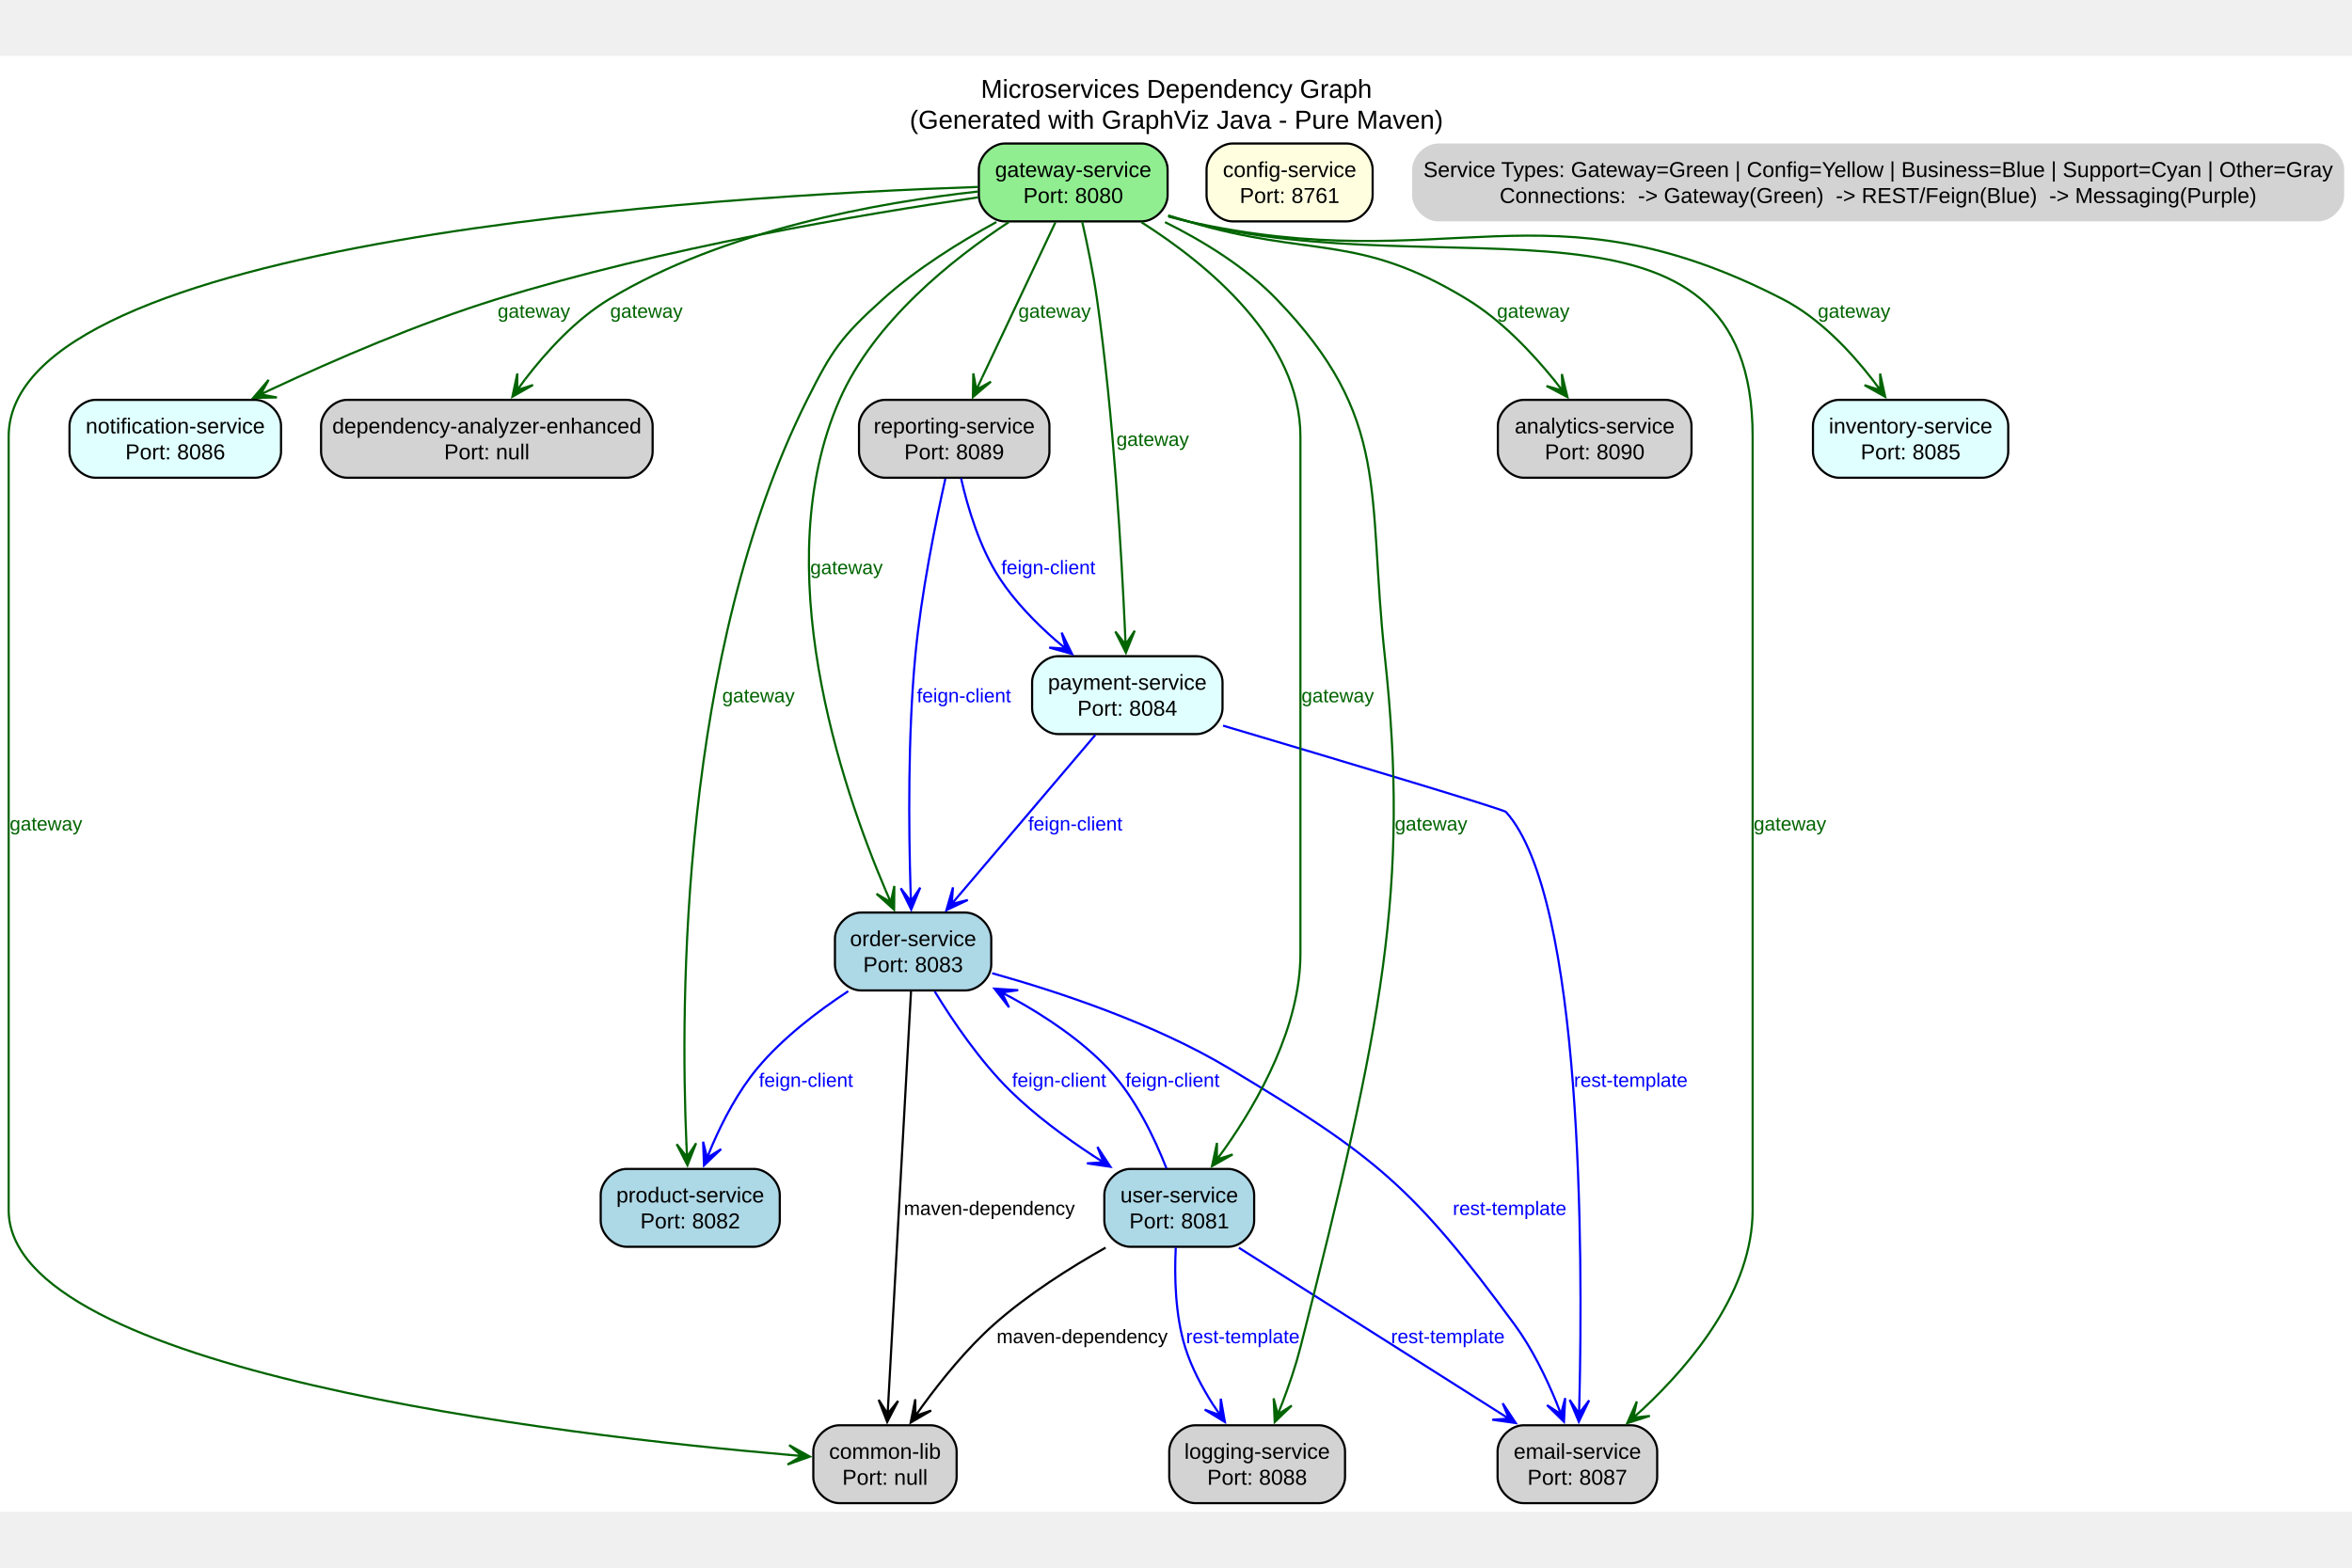
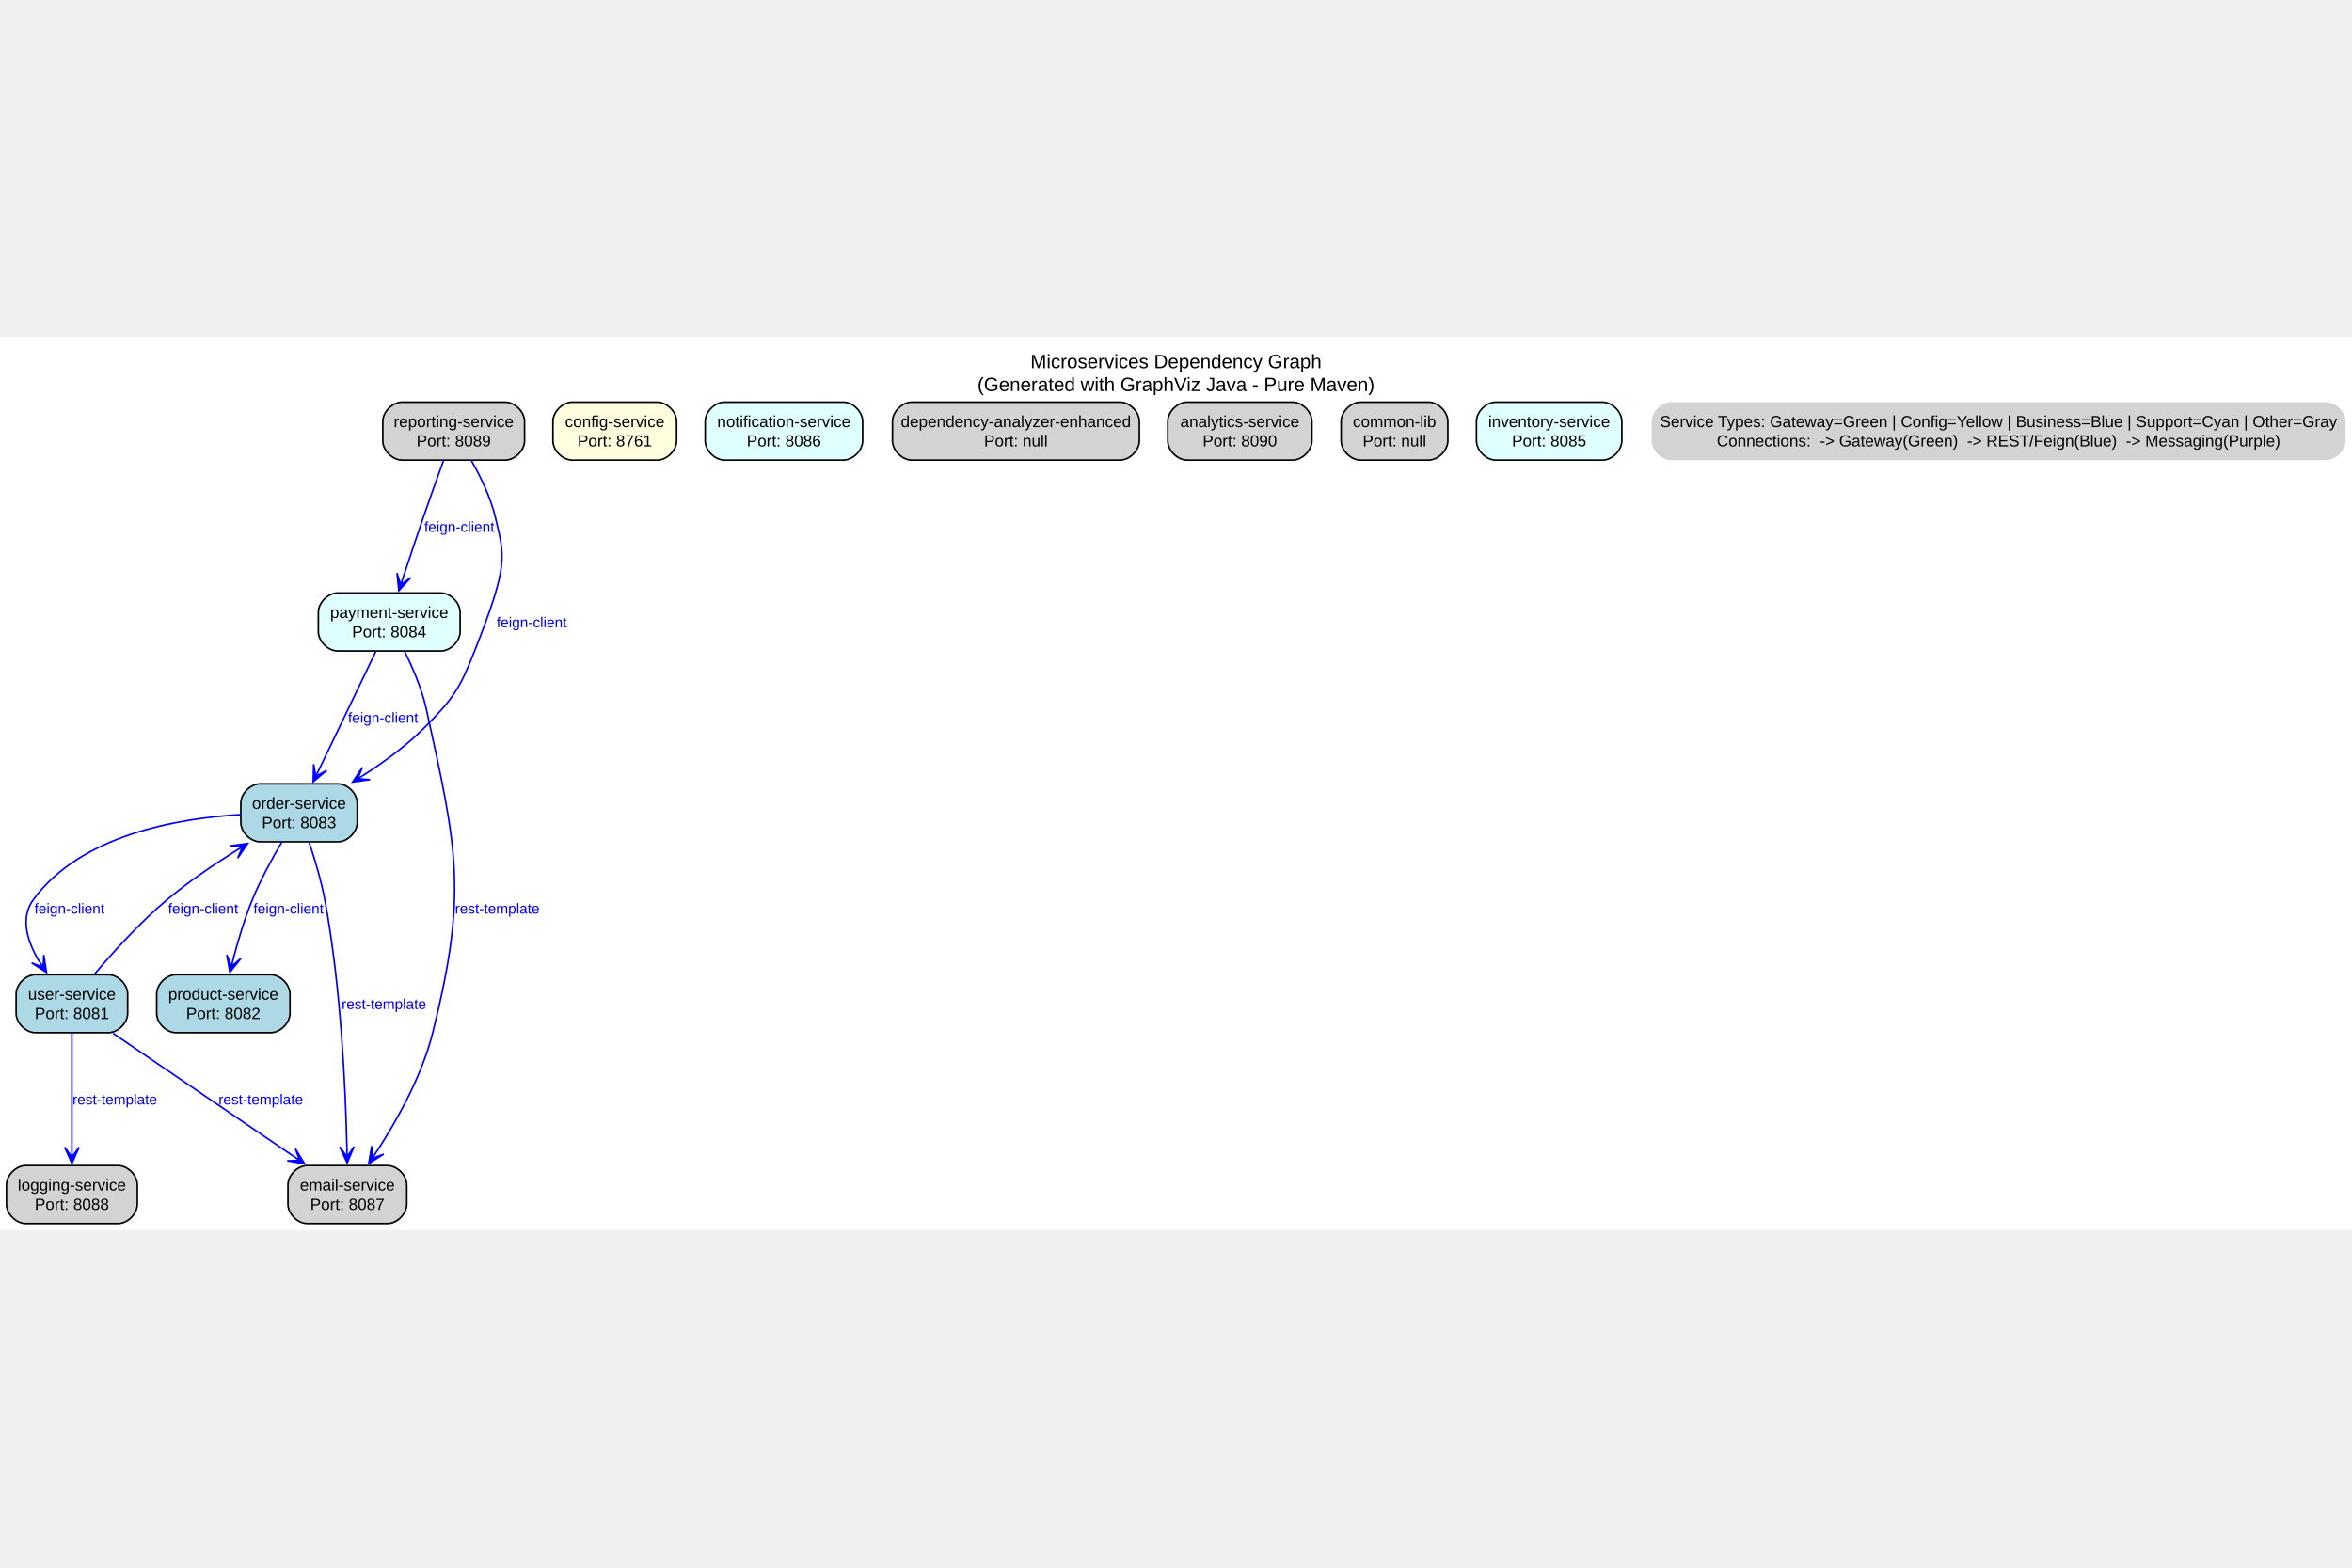
- <svg xmlns="http://www.w3.org/2000/svg" width="1200px" height="800px" viewBox="0.00 0.00 1087.00 673.00">
-   <g id="graph0" class="graph" transform="scale(1.0 1.0) rotate(0.0) translate(4.0 669.0)">
-     <polygon fill="white" stroke="none" points="-4,4 -4,-669 1083.38,-669 1083.38,4 -4,4" />
-     <text xml:space="preserve" text-anchor="middle" x="539.69" y="-649.6" font-family="Arial" font-size="12.00">Microservices Dependency Graph</text>
-     <text xml:space="preserve" text-anchor="middle" x="539.69" y="-635.35" font-family="Arial" font-size="12.00">(Generated with GraphViz Java - Pure Maven)</text>
+ <svg xmlns="http://www.w3.org/2000/svg" width="1200px" height="800px" viewBox="0.00 0.00 1460.00 555.00">
+   <g id="graph0" class="graph" transform="scale(1.0 1.0) rotate(0.0) translate(4.0 550.5)">
+     <polygon fill="white" stroke="none" points="-4,4 -4,-550.5 1456,-550.5 1456,4 -4,4" />
+     <text xml:space="preserve" text-anchor="middle" x="726" y="-531.1" font-family="Arial" font-size="12.00">Microservices Dependency Graph</text>
+     <text xml:space="preserve" text-anchor="middle" x="726" y="-516.85" font-family="Arial" font-size="12.00">(Generated with GraphViz Java - Pure Maven)</text>
    <g id="node1" class="node">
-       <path fill="lightblue" stroke="black" d="M344.38,-154.5C344.38,-154.5 285.62,-154.5 285.62,-154.5 279.62,-154.5 273.62,-148.5 273.62,-142.5 273.62,-142.5 273.62,-130.5 273.62,-130.5 273.62,-124.5 279.62,-118.5 285.62,-118.5 285.62,-118.5 344.38,-118.5 344.38,-118.5 350.38,-118.5 356.38,-124.5 356.38,-130.5 356.38,-130.5 356.38,-142.5 356.38,-142.5 356.38,-148.5 350.38,-154.5 344.38,-154.5" />
-       <text xml:space="preserve" text-anchor="middle" x="315" y="-139" font-family="Arial" font-size="10.00">product-service</text>
-       <text xml:space="preserve" text-anchor="middle" x="315" y="-127" font-family="Arial" font-size="10.00">Port: 8082</text>
+       <path fill="lightblue" stroke="black" d="M164,-154.5C164,-154.5 105.25,-154.5 105.25,-154.5 99.25,-154.5 93.25,-148.5 93.25,-142.5 93.25,-142.5 93.25,-130.5 93.25,-130.5 93.25,-124.5 99.25,-118.5 105.25,-118.5 105.25,-118.5 164,-118.5 164,-118.5 170,-118.5 176,-124.5 176,-130.5 176,-130.5 176,-142.5 176,-142.5 176,-148.5 170,-154.5 164,-154.5" />
+       <text xml:space="preserve" text-anchor="middle" x="134.62" y="-139" font-family="Arial" font-size="10.00">product-service</text>
+       <text xml:space="preserve" text-anchor="middle" x="134.62" y="-127" font-family="Arial" font-size="10.00">Port: 8082</text>
    </g>
    <g id="node2" class="node">
-       <path fill="lightyellow" stroke="black" d="M618.38,-628.5C618.38,-628.5 565.62,-628.5 565.62,-628.5 559.62,-628.5 553.62,-622.5 553.62,-616.5 553.62,-616.5 553.62,-604.5 553.62,-604.5 553.62,-598.5 559.62,-592.5 565.62,-592.5 565.62,-592.5 618.38,-592.5 618.38,-592.5 624.38,-592.5 630.38,-598.5 630.38,-604.5 630.38,-604.5 630.38,-616.5 630.38,-616.5 630.38,-622.5 624.38,-628.5 618.38,-628.5" />
-       <text xml:space="preserve" text-anchor="middle" x="592" y="-613" font-family="Arial" font-size="10.00">config-service</text>
-       <text xml:space="preserve" text-anchor="middle" x="592" y="-601" font-family="Arial" font-size="10.00">Port: 8761</text>
+       <path fill="lightyellow" stroke="black" d="M404,-510C404,-510 351.25,-510 351.25,-510 345.25,-510 339.25,-504 339.25,-498 339.25,-498 339.25,-486 339.25,-486 339.25,-480 345.25,-474 351.25,-474 351.25,-474 404,-474 404,-474 410,-474 416,-480 416,-486 416,-486 416,-498 416,-498 416,-504 410,-510 404,-510" />
+       <text xml:space="preserve" text-anchor="middle" x="377.62" y="-494.5" font-family="Arial" font-size="10.00">config-service</text>
+       <text xml:space="preserve" text-anchor="middle" x="377.62" y="-482.5" font-family="Arial" font-size="10.00">Port: 8761</text>
    </g>
    <g id="node3" class="node">
-       <path fill="lightcyan" stroke="black" d="M113.88,-510C113.88,-510 40.12,-510 40.12,-510 34.12,-510 28.12,-504 28.12,-498 28.12,-498 28.12,-486 28.12,-486 28.12,-480 34.12,-474 40.12,-474 40.12,-474 113.88,-474 113.88,-474 119.88,-474 125.88,-480 125.88,-486 125.88,-486 125.88,-498 125.88,-498 125.88,-504 119.88,-510 113.88,-510" />
-       <text xml:space="preserve" text-anchor="middle" x="77" y="-494.5" font-family="Arial" font-size="10.00">notification-service</text>
-       <text xml:space="preserve" text-anchor="middle" x="77" y="-482.5" font-family="Arial" font-size="10.00">Port: 8086</text>
+       <path fill="lightcyan" stroke="black" d="M519.5,-510C519.5,-510 445.75,-510 445.75,-510 439.75,-510 433.75,-504 433.75,-498 433.75,-498 433.75,-486 433.75,-486 433.75,-480 439.75,-474 445.75,-474 445.75,-474 519.5,-474 519.5,-474 525.5,-474 531.5,-480 531.5,-486 531.5,-486 531.5,-498 531.5,-498 531.5,-504 525.5,-510 519.5,-510" />
+       <text xml:space="preserve" text-anchor="middle" x="482.62" y="-494.5" font-family="Arial" font-size="10.00">notification-service</text>
+       <text xml:space="preserve" text-anchor="middle" x="482.62" y="-482.5" font-family="Arial" font-size="10.00">Port: 8086</text>
    </g>
    <g id="node4" class="node">
-       <path fill="lightgray" stroke="black" d="M285.62,-510C285.62,-510 156.38,-510 156.38,-510 150.38,-510 144.38,-504 144.38,-498 144.38,-498 144.38,-486 144.38,-486 144.38,-480 150.38,-474 156.38,-474 156.38,-474 285.62,-474 285.62,-474 291.62,-474 297.62,-480 297.62,-486 297.62,-486 297.62,-498 297.62,-498 297.62,-504 291.62,-510 285.62,-510" />
-       <text xml:space="preserve" text-anchor="middle" x="221" y="-494.5" font-family="Arial" font-size="10.00">dependency-analyzer-enhanced</text>
-       <text xml:space="preserve" text-anchor="middle" x="221" y="-482.5" font-family="Arial" font-size="10.00">Port: null</text>
+       <path fill="lightgray" stroke="black" d="M691.25,-510C691.25,-510 562,-510 562,-510 556,-510 550,-504 550,-498 550,-498 550,-486 550,-486 550,-480 556,-474 562,-474 562,-474 691.25,-474 691.25,-474 697.25,-474 703.25,-480 703.25,-486 703.25,-486 703.25,-498 703.25,-498 703.25,-504 697.25,-510 691.25,-510" />
+       <text xml:space="preserve" text-anchor="middle" x="626.62" y="-494.5" font-family="Arial" font-size="10.00">dependency-analyzer-enhanced</text>
+       <text xml:space="preserve" text-anchor="middle" x="626.62" y="-482.5" font-family="Arial" font-size="10.00">Port: null</text>
    </g>
    <g id="node5" class="node">
-       <path fill="lightcyan" stroke="black" d="M549,-391.5C549,-391.5 485,-391.5 485,-391.5 479,-391.5 473,-385.5 473,-379.5 473,-379.5 473,-367.5 473,-367.5 473,-361.5 479,-355.5 485,-355.5 485,-355.5 549,-355.5 549,-355.5 555,-355.5 561,-361.5 561,-367.5 561,-367.5 561,-379.5 561,-379.5 561,-385.5 555,-391.5 549,-391.5" />
-       <text xml:space="preserve" text-anchor="middle" x="517" y="-376" font-family="Arial" font-size="10.00">payment-service</text>
-       <text xml:space="preserve" text-anchor="middle" x="517" y="-364" font-family="Arial" font-size="10.00">Port: 8084</text>
+       <path fill="lightcyan" stroke="black" d="M269.62,-391.5C269.62,-391.5 205.62,-391.5 205.62,-391.5 199.62,-391.5 193.62,-385.5 193.62,-379.5 193.62,-379.5 193.62,-367.5 193.62,-367.5 193.62,-361.5 199.62,-355.5 205.62,-355.5 205.62,-355.5 269.62,-355.5 269.62,-355.5 275.62,-355.5 281.62,-361.5 281.62,-367.5 281.62,-367.5 281.62,-379.5 281.62,-379.5 281.62,-385.5 275.62,-391.5 269.62,-391.5" />
+       <text xml:space="preserve" text-anchor="middle" x="237.62" y="-376" font-family="Arial" font-size="10.00">payment-service</text>
+       <text xml:space="preserve" text-anchor="middle" x="237.62" y="-364" font-family="Arial" font-size="10.00">Port: 8084</text>
    </g>
    <g id="node6" class="node">
-       <path fill="lightblue" stroke="black" d="M442.12,-273C442.12,-273 393.88,-273 393.88,-273 387.88,-273 381.88,-267 381.88,-261 381.88,-261 381.88,-249 381.88,-249 381.88,-243 387.88,-237 393.88,-237 393.88,-237 442.12,-237 442.12,-237 448.12,-237 454.12,-243 454.12,-249 454.12,-249 454.12,-261 454.12,-261 454.12,-267 448.12,-273 442.12,-273" />
-       <text xml:space="preserve" text-anchor="middle" x="418" y="-257.5" font-family="Arial" font-size="10.00">order-service</text>
-       <text xml:space="preserve" text-anchor="middle" x="418" y="-245.5" font-family="Arial" font-size="10.00">Port: 8083</text>
+       <path fill="lightblue" stroke="black" d="M205.75,-273C205.75,-273 157.5,-273 157.5,-273 151.5,-273 145.5,-267 145.5,-261 145.5,-261 145.5,-249 145.5,-249 145.5,-243 151.5,-237 157.5,-237 157.5,-237 205.75,-237 205.75,-237 211.75,-237 217.75,-243 217.75,-249 217.75,-249 217.75,-261 217.75,-261 217.75,-267 211.75,-273 205.75,-273" />
+       <text xml:space="preserve" text-anchor="middle" x="181.62" y="-257.5" font-family="Arial" font-size="10.00">order-service</text>
+       <text xml:space="preserve" text-anchor="middle" x="181.62" y="-245.5" font-family="Arial" font-size="10.00">Port: 8083</text>
    </g>
    <g id="edge1" class="edge">
-       <path fill="none" stroke="blue" d="M502.18,-355.06C485.61,-335.56 458.61,-303.79 439.67,-281.5" />
-       <polygon fill="blue" stroke="blue" points="433.39,-274.11 443.29,-278.81 435.84,-276.99 439.86,-281.73 439.86,-281.73 439.86,-281.73 435.84,-276.99 436.43,-284.64 433.39,-274.11" />
-       <text xml:space="preserve" text-anchor="middle" x="492.97" y="-310.95" font-family="Arial" font-size="9.00" fill="blue">feign-client</text>
+       <path fill="none" stroke="blue" d="M229.24,-355.06C220.07,-335.99 205.27,-305.19 194.6,-283" />
+       <polygon fill="blue" stroke="blue" points="190.41,-274.28 198.8,-281.34 192.05,-277.69 194.74,-283.29 194.74,-283.29 194.74,-283.29 192.05,-277.69 190.69,-285.24 190.41,-274.28" />
+       <text xml:space="preserve" text-anchor="middle" x="233.8" y="-310.95" font-family="Arial" font-size="9.00" fill="blue">feign-client</text>
+     </g>
+     <g id="node9" class="node">
+       <path fill="lightgray" stroke="black" d="M236.5,-36C236.5,-36 186.75,-36 186.75,-36 180.75,-36 174.75,-30 174.75,-24 174.75,-24 174.75,-12 174.75,-12 174.75,-6 180.75,0 186.75,0 186.75,0 236.5,0 236.5,0 242.5,0 248.5,-6 248.5,-12 248.5,-12 248.5,-24 248.5,-24 248.5,-30 242.5,-36 236.5,-36" />
+       <text xml:space="preserve" text-anchor="middle" x="211.62" y="-20.5" font-family="Arial" font-size="10.00">email-service</text>
+       <text xml:space="preserve" text-anchor="middle" x="211.62" y="-8.5" font-family="Arial" font-size="10.00">Port: 8087</text>
+     </g>
+     <g id="edge2" class="edge">
+       <path fill="none" stroke="blue" d="M247.05,-355.4C252.11,-345.29 257.86,-332.04 260.62,-319.5 279.85,-232.24 286.27,-205.19 264.62,-118.5 258,-91.98 242.83,-64.78 230.41,-45.54" />
+       <polygon fill="blue" stroke="blue" points="224.9,-37.26 234.19,-43.09 227,-40.41 230.44,-45.59 230.44,-45.59 230.44,-45.59 227,-40.41 226.7,-48.08 224.9,-37.26" />
+       <text xml:space="preserve" text-anchor="middle" x="304.69" y="-192.45" font-family="Arial" font-size="9.00" fill="blue">rest-template</text>
+     </g>
+     <g id="edge3" class="edge">
+       <path fill="none" stroke="blue" d="M170.94,-236.82C164.96,-226.68 157.71,-213.43 152.62,-201 147.97,-189.63 144.06,-176.64 141.08,-165.38" />
+       <polygon fill="blue" stroke="blue" points="138.72,-156.01 145.53,-164.61 139.64,-159.68 141.16,-165.71 141.16,-165.71 141.16,-165.71 139.64,-159.68 136.8,-166.81 138.72,-156.01" />
+       <text xml:space="preserve" text-anchor="middle" x="175.12" y="-192.45" font-family="Arial" font-size="9.00" fill="blue">feign-client</text>
+     </g>
+     <g id="node7" class="node">
+       <path fill="lightblue" stroke="black" d="M63.25,-154.5C63.25,-154.5 18,-154.5 18,-154.5 12,-154.5 6,-148.5 6,-142.5 6,-142.5 6,-130.5 6,-130.5 6,-124.5 12,-118.5 18,-118.5 18,-118.5 63.25,-118.5 63.25,-118.5 69.25,-118.5 75.25,-124.5 75.25,-130.5 75.25,-130.5 75.25,-142.5 75.25,-142.5 75.25,-148.5 69.25,-154.5 63.25,-154.5" />
+       <text xml:space="preserve" text-anchor="middle" x="40.62" y="-139" font-family="Arial" font-size="10.00">user-service</text>
+       <text xml:space="preserve" text-anchor="middle" x="40.62" y="-127" font-family="Arial" font-size="10.00">Port: 8081</text>
+     </g>
+     <g id="edge4" class="edge">
+       <path fill="none" stroke="blue" d="M145.34,-253.9C106.33,-251.6 45.96,-241.24 16.62,-201 8.63,-190.03 12.69,-176.07 19.57,-164.04" />
+       <polygon fill="blue" stroke="blue" points="24.86,-155.92 23.18,-166.75 22.8,-159.09 19.4,-164.3 19.4,-164.3 19.4,-164.3 22.8,-159.09 15.63,-161.84 24.86,-155.92" />
+       <text xml:space="preserve" text-anchor="middle" x="39.12" y="-192.45" font-family="Arial" font-size="9.00" fill="blue">feign-client</text>
+     </g>
+     <g id="edge5" class="edge">
+       <path fill="none" stroke="blue" d="M187.93,-236.57C191.36,-226.34 195.36,-213.09 197.62,-201 207.65,-147.41 210.53,-83.64 211.33,-47.59" />
+       <polygon fill="blue" stroke="blue" points="211.51,-37.7 215.83,-47.78 211.44,-41.48 211.33,-47.69 211.33,-47.69 211.33,-47.69 211.44,-41.48 206.83,-47.61 211.51,-37.7" />
+       <text xml:space="preserve" text-anchor="middle" x="234.3" y="-133.2" font-family="Arial" font-size="9.00" fill="blue">rest-template</text>
+     </g>
+     <g id="edge6" class="edge">
+       <path fill="none" stroke="blue" d="M54.62,-154.78C65.97,-168.21 82.79,-186.88 99.62,-201 112.5,-211.8 127.7,-222.18 141.49,-230.85" />
+       <polygon fill="blue" stroke="blue" points="149.73,-235.92 138.86,-234.51 146.51,-233.94 141.21,-230.68 141.21,-230.68 141.21,-230.68 146.51,-233.94 143.57,-226.85 149.73,-235.92" />
+       <text xml:space="preserve" text-anchor="middle" x="122.12" y="-192.45" font-family="Arial" font-size="9.00" fill="blue">feign-client</text>
+     </g>
+     <g id="node8" class="node">
+       <path fill="lightgray" stroke="black" d="M69.25,-36C69.25,-36 12,-36 12,-36 6,-36 0,-30 0,-24 0,-24 0,-12 0,-12 0,-6 6,0 12,0 12,0 69.25,0 69.25,0 75.25,0 81.25,-6 81.25,-12 81.25,-12 81.25,-24 81.25,-24 81.25,-30 75.25,-36 69.25,-36" />
+       <text xml:space="preserve" text-anchor="middle" x="40.62" y="-20.5" font-family="Arial" font-size="10.00">logging-service</text>
+       <text xml:space="preserve" text-anchor="middle" x="40.62" y="-8.5" font-family="Arial" font-size="10.00">Port: 8088</text>
+     </g>
+     <g id="edge7" class="edge">
+       <path fill="none" stroke="blue" d="M40.62,-118.06C40.62,-99.33 40.62,-69.3 40.62,-47.21" />
+       <polygon fill="blue" stroke="blue" points="40.63,-37.4 45.13,-47.4 40.63,-41.18 40.63,-47.4 40.63,-47.4 40.63,-47.4 40.63,-41.18 36.13,-47.4 40.63,-37.4" />
+       <text xml:space="preserve" text-anchor="middle" x="67.25" y="-73.95" font-family="Arial" font-size="9.00" fill="blue">rest-template</text>
+     </g>
+     <g id="edge8" class="edge">
+       <path fill="none" stroke="blue" d="M66.23,-118.06C95.65,-98.01 144.1,-65 176.9,-42.65" />
+       <polygon fill="blue" stroke="blue" points="185.12,-37.06 179.39,-46.41 182,-39.19 176.86,-42.69 176.86,-42.69 176.86,-42.69 182,-39.19 174.32,-38.97 185.12,-37.06" />
+       <text xml:space="preserve" text-anchor="middle" x="157.88" y="-73.95" font-family="Arial" font-size="9.00" fill="blue">rest-template</text>
    </g>
    <g id="node10" class="node">
-       <path fill="lightgray" stroke="black" d="M749.88,-36C749.88,-36 700.12,-36 700.12,-36 694.12,-36 688.12,-30 688.12,-24 688.12,-24 688.12,-12 688.12,-12 688.12,-6 694.12,0 700.12,0 700.12,0 749.88,0 749.88,0 755.88,0 761.88,-6 761.88,-12 761.88,-12 761.88,-24 761.88,-24 761.88,-30 755.88,-36 749.88,-36" />
-       <text xml:space="preserve" text-anchor="middle" x="725" y="-20.5" font-family="Arial" font-size="10.00">email-service</text>
-       <text xml:space="preserve" text-anchor="middle" x="725" y="-8.5" font-family="Arial" font-size="10.00">Port: 8087</text>
+       <path fill="lightgray" stroke="black" d="M798.38,-510C798.38,-510 732.88,-510 732.88,-510 726.88,-510 720.88,-504 720.88,-498 720.88,-498 720.88,-486 720.88,-486 720.88,-480 726.88,-474 732.88,-474 732.88,-474 798.38,-474 798.38,-474 804.38,-474 810.38,-480 810.38,-486 810.38,-486 810.38,-498 810.38,-498 810.38,-504 804.38,-510 798.38,-510" />
+       <text xml:space="preserve" text-anchor="middle" x="765.62" y="-494.5" font-family="Arial" font-size="10.00">analytics-service</text>
+       <text xml:space="preserve" text-anchor="middle" x="765.62" y="-482.5" font-family="Arial" font-size="10.00">Port: 8090</text>
    </g>
-     <g id="edge2" class="edge">
-       <path fill="none" stroke="blue" d="M561.24,-359.4C612.71,-344.12 690.86,-320.76 692,-319.5 727.66,-279.99 727.53,-114.46 725.94,-47.4" />
-       <polygon fill="blue" stroke="blue" points="725.67,-37.65 730.44,-47.52 725.77,-41.43 725.94,-47.65 725.94,-47.65 725.94,-47.65 725.77,-41.43 721.44,-47.77 725.67,-37.65" />
-       <text xml:space="preserve" text-anchor="middle" x="749.68" y="-192.45" font-family="Arial" font-size="9.00" fill="blue">rest-template</text>
-     </g>
-     <g id="edge4" class="edge">
-       <path fill="none" stroke="blue" d="M388.02,-236.66C373.95,-227.42 357.73,-215.06 346,-201 337.22,-190.47 330.19,-177.03 325.07,-165.23" />
-       <polygon fill="blue" stroke="blue" points="321.36,-156.11 329.29,-163.67 322.78,-159.61 325.13,-165.37 325.13,-165.37 325.13,-165.37 322.78,-159.61 320.96,-167.07 321.36,-156.11" />
-       <text xml:space="preserve" text-anchor="middle" x="368.5" y="-192.45" font-family="Arial" font-size="9.00" fill="blue">feign-client</text>
-     </g>
-     <g id="node7" class="node">
-       <path fill="lightgray" stroke="black" d="M426.12,-36C426.12,-36 383.88,-36 383.88,-36 377.88,-36 371.88,-30 371.88,-24 371.88,-24 371.88,-12 371.88,-12 371.88,-6 377.88,0 383.88,0 383.88,0 426.12,0 426.12,0 432.12,0 438.12,-6 438.12,-12 438.12,-12 438.12,-24 438.12,-24 438.12,-30 432.12,-36 426.12,-36" />
-       <text xml:space="preserve" text-anchor="middle" x="405" y="-20.5" font-family="Arial" font-size="10.00">common-lib</text>
-       <text xml:space="preserve" text-anchor="middle" x="405" y="-8.5" font-family="Arial" font-size="10.00">Port: null</text>
-     </g>
-     <g id="edge3" class="edge">
-       <path fill="none" stroke="black" d="M417.04,-236.72C414.82,-196.57 409.3,-96.67 406.57,-47.4" />
-       <polygon fill="black" stroke="black" points="406.02,-37.52 411.07,-47.26 406.23,-41.3 406.58,-47.51 406.58,-47.51 406.58,-47.51 406.23,-41.3 402.08,-47.76 406.02,-37.52" />
-       <text xml:space="preserve" text-anchor="middle" x="453.24" y="-133.2" font-family="Arial" font-size="9.00">maven-dependency</text>
-     </g>
-     <g id="node8" class="node">
-       <path fill="lightblue" stroke="black" d="M563.62,-154.5C563.62,-154.5 518.38,-154.5 518.38,-154.5 512.38,-154.5 506.38,-148.5 506.38,-142.5 506.38,-142.5 506.38,-130.5 506.38,-130.5 506.38,-124.5 512.38,-118.5 518.38,-118.5 518.38,-118.5 563.62,-118.5 563.62,-118.5 569.62,-118.5 575.62,-124.5 575.62,-130.5 575.62,-130.5 575.62,-142.5 575.62,-142.5 575.62,-148.5 569.62,-154.5 563.62,-154.5" />
-       <text xml:space="preserve" text-anchor="middle" x="541" y="-139" font-family="Arial" font-size="10.00">user-service</text>
-       <text xml:space="preserve" text-anchor="middle" x="541" y="-127" font-family="Arial" font-size="10.00">Port: 8081</text>
-     </g>
-     <g id="edge5" class="edge">
-       <path fill="none" stroke="blue" d="M427.98,-236.55C436.26,-223.02 448.91,-204.31 463,-190.5 474.29,-179.43 488.16,-169.17 501.06,-160.69" />
-       <polygon fill="blue" stroke="blue" points="509.2,-155.49 503.19,-164.66 506.01,-157.53 500.77,-160.87 500.77,-160.87 500.77,-160.87 506.01,-157.53 498.35,-157.08 509.2,-155.49" />
-       <text xml:space="preserve" text-anchor="middle" x="485.5" y="-192.45" font-family="Arial" font-size="9.00" fill="blue">feign-client</text>
-     </g>
-     <g id="edge6" class="edge">
-       <path fill="none" stroke="blue" d="M454.52,-244.96C485.14,-236.41 529.3,-221.79 564,-201 631.63,-160.47 649.31,-146.03 696,-82.5 703.97,-71.66 710.48,-58.28 715.3,-46.6" />
-       <polygon fill="blue" stroke="blue" points="718.8,-37.61 719.36,-48.56 717.43,-41.13 715.17,-46.93 715.17,-46.93 715.17,-46.93 717.43,-41.13 710.98,-45.3 718.8,-37.61" />
-       <text xml:space="preserve" text-anchor="middle" x="693.68" y="-133.2" font-family="Arial" font-size="9.00" fill="blue">rest-template</text>
-     </g>
-     <g id="edge8" class="edge">
-       <path fill="none" stroke="blue" d="M535.09,-154.75C529.71,-168.52 520.65,-187.66 508,-201 495.72,-213.95 479.57,-224.78 464.35,-233.2" />
-       <polygon fill="blue" stroke="blue" points="455.61,-237.82 462.35,-229.17 458.96,-236.05 464.46,-233.15 464.46,-233.15 464.46,-233.15 458.96,-236.05 466.56,-237.13 455.61,-237.82" />
-       <text xml:space="preserve" text-anchor="middle" x="537.91" y="-192.45" font-family="Arial" font-size="9.00" fill="blue">feign-client</text>
-     </g>
-     <g id="edge7" class="edge">
-       <path fill="none" stroke="black" d="M506.97,-118.11C490.43,-108.78 470.8,-96.35 455.25,-82.5 442.95,-71.55 431.39,-57.32 422.46,-45.11" />
-       <polygon fill="black" stroke="black" points="416.88,-37.25 426.34,-42.81 419.07,-40.34 422.67,-45.41 422.67,-45.41 422.67,-45.41 419.07,-40.34 419,-48.01 416.88,-37.25" />
-       <text xml:space="preserve" text-anchor="middle" x="496.12" y="-73.95" font-family="Arial" font-size="9.00">maven-dependency</text>
-     </g>
-     <g id="node9" class="node">
-       <path fill="lightgray" stroke="black" d="M605.62,-36C605.62,-36 548.38,-36 548.38,-36 542.38,-36 536.38,-30 536.38,-24 536.38,-24 536.38,-12 536.38,-12 536.38,-6 542.38,0 548.38,0 548.38,0 605.62,0 605.62,0 611.62,0 617.62,-6 617.62,-12 617.62,-12 617.62,-24 617.62,-24 617.62,-30 611.62,-36 605.62,-36" />
-       <text xml:space="preserve" text-anchor="middle" x="577" y="-20.5" font-family="Arial" font-size="10.00">logging-service</text>
-       <text xml:space="preserve" text-anchor="middle" x="577" y="-8.5" font-family="Arial" font-size="10.00">Port: 8088</text>
+     <g id="node11" class="node">
+       <path fill="lightgray" stroke="black" d="M309.62,-510C309.62,-510 245.62,-510 245.62,-510 239.62,-510 233.62,-504 233.62,-498 233.62,-498 233.62,-486 233.62,-486 233.62,-480 239.62,-474 245.62,-474 245.62,-474 309.62,-474 309.62,-474 315.62,-474 321.62,-480 321.62,-486 321.62,-486 321.62,-498 321.62,-498 321.62,-504 315.62,-510 309.62,-510" />
+       <text xml:space="preserve" text-anchor="middle" x="277.62" y="-494.5" font-family="Arial" font-size="10.00">reporting-service</text>
+       <text xml:space="preserve" text-anchor="middle" x="277.62" y="-482.5" font-family="Arial" font-size="10.00">Port: 8089</text>
    </g>
    <g id="edge9" class="edge">
-       <path fill="none" stroke="blue" d="M539.39,-118.11C538.75,-105.11 539.06,-87.07 543.75,-72 546.6,-62.86 551.43,-53.73 556.53,-45.68" />
-       <polygon fill="blue" stroke="blue" points="562.1,-37.49 560.2,-48.29 559.98,-40.62 556.48,-45.76 556.48,-45.76 556.48,-45.76 559.98,-40.62 552.76,-43.23 562.1,-37.49" />
-       <text xml:space="preserve" text-anchor="middle" x="570.38" y="-73.95" font-family="Arial" font-size="9.00" fill="blue">rest-template</text>
+       <path fill="none" stroke="blue" d="M271.36,-473.85C267.6,-463.49 262.76,-450.01 258.62,-438 254.6,-426.31 250.29,-413.35 246.62,-402.21" />
+       <polygon fill="blue" stroke="blue" points="243.59,-392.95 250.98,-401.05 244.77,-396.54 246.7,-402.45 246.7,-402.45 246.7,-402.45 244.77,-396.54 242.43,-403.85 243.59,-392.95" />
+       <text xml:space="preserve" text-anchor="middle" x="281.12" y="-429.45" font-family="Arial" font-size="9.00" fill="blue">feign-client</text>
    </g>
    <g id="edge10" class="edge">
-       <path fill="none" stroke="blue" d="M568.55,-118.06C600.35,-97.93 652.79,-64.72 688.09,-42.37" />
-       <polygon fill="blue" stroke="blue" points="696.54,-37.02 690.49,-46.17 693.34,-39.04 688.09,-42.37 688.09,-42.37 688.09,-42.37 693.34,-39.04 685.68,-38.57 696.54,-37.02" />
-       <text xml:space="preserve" text-anchor="middle" x="665.14" y="-73.95" font-family="Arial" font-size="9.00" fill="blue">rest-template</text>
-     </g>
-     <g id="node11" class="node">
-       <path fill="lightgreen" stroke="black" d="M523.62,-628.5C523.62,-628.5 460.38,-628.5 460.38,-628.5 454.38,-628.5 448.38,-622.5 448.38,-616.5 448.38,-616.5 448.38,-604.5 448.38,-604.5 448.38,-598.5 454.38,-592.5 460.38,-592.5 460.38,-592.5 523.62,-592.5 523.62,-592.5 529.62,-592.5 535.62,-598.5 535.62,-604.5 535.62,-604.5 535.62,-616.5 535.62,-616.5 535.62,-622.5 529.62,-628.5 523.62,-628.5" />
-       <text xml:space="preserve" text-anchor="middle" x="492" y="-613" font-family="Arial" font-size="10.00">gateway-service</text>
-       <text xml:space="preserve" text-anchor="middle" x="492" y="-601" font-family="Arial" font-size="10.00">Port: 8080</text>
-     </g>
-     <g id="edge11" class="edge">
-       <path fill="none" stroke="darkgreen" d="M456.48,-592.19C439.55,-582.96 419.63,-570.59 404,-556.5 384.79,-539.18 380.58,-533.13 369,-510 310.33,-392.84 310.44,-230.68 313.24,-165.89" />
-       <polygon fill="darkgreen" stroke="darkgreen" points="313.72,-156.18 317.72,-166.39 313.54,-159.96 313.23,-166.17 313.23,-166.17 313.23,-166.17 313.54,-159.96 308.73,-165.95 313.72,-156.18" />
-       <text xml:space="preserve" text-anchor="middle" x="346.52" y="-370.2" font-family="Arial" font-size="9.00" fill="darkgreen">gateway</text>
-     </g>
-     <g id="edge12" class="edge">
-       <path fill="none" stroke="darkgreen" d="M447.92,-603.6C394.49,-595.8 302.11,-580.21 225.5,-556.5 189.68,-545.41 150.76,-528.58 121.75,-515.03" />
-       <polygon fill="darkgreen" stroke="darkgreen" points="113.03,-510.91 123.99,-511.11 116.45,-512.53 122.07,-515.18 122.07,-515.18 122.07,-515.18 116.45,-512.53 120.15,-519.25 113.03,-510.91" />
-       <text xml:space="preserve" text-anchor="middle" x="242.75" y="-547.95" font-family="Arial" font-size="9.00" fill="darkgreen">gateway</text>
-     </g>
-     <g id="edge13" class="edge">
-       <path fill="none" stroke="darkgreen" d="M448,-606.3C402.47,-601.3 330.71,-588.61 277.5,-556.5 262.15,-547.24 248.64,-532.46 238.69,-519.49" />
-       <polygon fill="darkgreen" stroke="darkgreen" points="232.81,-511.46 242.34,-516.87 235.04,-514.51 238.71,-519.53 238.71,-519.53 238.71,-519.53 235.04,-514.51 235.08,-522.19 232.81,-511.46" />
-       <text xml:space="preserve" text-anchor="middle" x="294.75" y="-547.95" font-family="Arial" font-size="9.00" fill="darkgreen">gateway</text>
-     </g>
-     <g id="edge14" class="edge">
-       <path fill="none" stroke="darkgreen" d="M496.13,-592.41C498.48,-582.07 501.29,-568.6 503,-556.5 510.65,-502.51 514.34,-438.89 515.94,-402.96" />
-       <polygon fill="darkgreen" stroke="darkgreen" points="516.35,-393.11 520.43,-403.29 516.19,-396.89 515.93,-403.1 515.93,-403.1 515.93,-403.1 516.19,-396.89 511.44,-402.91 516.35,-393.11" />
-       <text xml:space="preserve" text-anchor="middle" x="528.73" y="-488.7" font-family="Arial" font-size="9.00" fill="darkgreen">gateway</text>
-     </g>
-     <g id="edge16" class="edge">
-       <path fill="none" stroke="darkgreen" d="M462.24,-592.16C436.11,-575.03 399.87,-546.19 384,-510 350.27,-433.07 384.78,-331.47 405.23,-283.42" />
-       <polygon fill="darkgreen" stroke="darkgreen" points="409.22,-274.32 409.32,-285.29 407.7,-277.78 405.2,-283.48 405.2,-283.48 405.2,-283.48 407.7,-277.78 401.08,-281.67 409.22,-274.32" />
-       <text xml:space="preserve" text-anchor="middle" x="387.22" y="-429.45" font-family="Arial" font-size="9.00" fill="darkgreen">gateway</text>
-     </g>
-     <g id="edge21" class="edge">
-       <path fill="none" stroke="darkgreen" d="M447.91,-608.42C327.14,-604.28 0,-584.62 0,-493 0,-493 0,-493 0,-135.5 0,-61.11 255.52,-31.4 360.64,-22.32" />
-       <polygon fill="darkgreen" stroke="darkgreen" points="370.3,-21.51 360.71,-26.83 366.53,-21.82 360.33,-22.34 360.33,-22.34 360.33,-22.34 366.53,-21.82 359.96,-17.86 370.3,-21.51" />
-       <text xml:space="preserve" text-anchor="middle" x="17.25" y="-310.95" font-family="Arial" font-size="9.00" fill="darkgreen">gateway</text>
-     </g>
-     <g id="edge20" class="edge">
-       <path fill="none" stroke="darkgreen" d="M523.5,-592.12C554.43,-572.48 597,-537.38 597,-493 597,-493 597,-493 597,-254 597,-220.42 577.87,-186.3 561.97,-163.74" />
-       <polygon fill="darkgreen" stroke="darkgreen" points="556.14,-155.79 565.69,-161.19 558.38,-158.84 562.06,-163.85 562.06,-163.85 562.06,-163.85 558.38,-158.84 558.43,-166.52 556.14,-155.79" />
-       <text xml:space="preserve" text-anchor="middle" x="614.25" y="-370.2" font-family="Arial" font-size="9.00" fill="darkgreen">gateway</text>
-     </g>
-     <g id="edge15" class="edge">
-       <path fill="none" stroke="darkgreen" d="M534.42,-592.16C551.98,-583.43 571.57,-571.47 586,-556.5 639.17,-501.33 627.74,-467.68 636,-391.5 647.59,-284.64 634.92,-221.26 597,-72 594.87,-63.61 591.84,-54.73 588.78,-46.68" />
-       <polygon fill="darkgreen" stroke="darkgreen" points="585.13,-37.48 593,-45.11 586.52,-41 588.82,-46.77 588.82,-46.77 588.82,-46.77 586.52,-41 584.64,-48.44 585.13,-37.48" />
-       <text xml:space="preserve" text-anchor="middle" x="657.39" y="-310.95" font-family="Arial" font-size="9.00" fill="darkgreen">gateway</text>
-     </g>
-     <g id="edge18" class="edge">
-       <path fill="none" stroke="darkgreen" d="M535.85,-595.01C538.93,-594.12 542.01,-593.28 545,-592.5 665.18,-561.38 806,-617.14 806,-493 806,-493 806,-493 806,-135.5 806,-98.64 778.33,-65.07 755.33,-43.54" />
-       <polygon fill="darkgreen" stroke="darkgreen" points="748.04,-36.98 758.48,-40.32 750.85,-39.51 755.48,-43.66 755.48,-43.66 755.48,-43.66 750.85,-39.51 752.47,-47.01 748.04,-36.98" />
-       <text xml:space="preserve" text-anchor="middle" x="823.25" y="-310.95" font-family="Arial" font-size="9.00" fill="darkgreen">gateway</text>
+       <path fill="none" stroke="blue" d="M288.67,-473.61C294.36,-463.62 300.71,-450.58 303.62,-438 309.28,-413.64 311.85,-409.31 290.62,-355.5 281.6,-332.62 277.86,-326.55 260.62,-309 249.64,-297.81 235.93,-287.63 223.04,-279.25" />
+       <polygon fill="blue" stroke="blue" points="214.87,-274.13 225.73,-275.63 218.07,-276.14 223.34,-279.44 223.34,-279.44 223.34,-279.44 218.07,-276.14 220.95,-283.25 214.87,-274.13" />
+       <text xml:space="preserve" text-anchor="middle" x="326.06" y="-370.2" font-family="Arial" font-size="9.00" fill="blue">feign-client</text>
    </g>
    <g id="node12" class="node">
-       <path fill="lightgray" stroke="black" d="M765.75,-510C765.75,-510 700.25,-510 700.25,-510 694.25,-510 688.25,-504 688.25,-498 688.25,-498 688.25,-486 688.25,-486 688.25,-480 694.25,-474 700.25,-474 700.25,-474 765.75,-474 765.75,-474 771.75,-474 777.75,-480 777.75,-486 777.75,-486 777.75,-498 777.75,-498 777.75,-504 771.75,-510 765.75,-510" />
-       <text xml:space="preserve" text-anchor="middle" x="733" y="-494.5" font-family="Arial" font-size="10.00">analytics-service</text>
-       <text xml:space="preserve" text-anchor="middle" x="733" y="-482.5" font-family="Arial" font-size="10.00">Port: 8090</text>
-     </g>
-     <g id="edge17" class="edge">
-       <path fill="none" stroke="darkgreen" d="M535.92,-595.27C538.99,-594.32 542.04,-593.39 545,-592.5 602.02,-575.41 623.17,-587.47 674,-556.5 689.77,-546.9 703.97,-531.91 714.49,-518.91" />
-       <polygon fill="darkgreen" stroke="darkgreen" points="720.41,-511.28 717.84,-521.94 718.09,-514.27 714.28,-519.18 714.28,-519.18 714.28,-519.18 718.09,-514.27 710.73,-516.42 720.41,-511.28" />
-       <text xml:space="preserve" text-anchor="middle" x="704.62" y="-547.95" font-family="Arial" font-size="9.00" fill="darkgreen">gateway</text>
+       <path fill="lightgray" stroke="black" d="M882.75,-510C882.75,-510 840.5,-510 840.5,-510 834.5,-510 828.5,-504 828.5,-498 828.5,-498 828.5,-486 828.5,-486 828.5,-480 834.5,-474 840.5,-474 840.5,-474 882.75,-474 882.75,-474 888.75,-474 894.75,-480 894.75,-486 894.75,-486 894.75,-498 894.75,-498 894.75,-504 888.75,-510 882.75,-510" />
+       <text xml:space="preserve" text-anchor="middle" x="861.62" y="-494.5" font-family="Arial" font-size="10.00">common-lib</text>
+       <text xml:space="preserve" text-anchor="middle" x="861.62" y="-482.5" font-family="Arial" font-size="10.00">Port: null</text>
    </g>
    <g id="node13" class="node">
-       <path fill="lightgray" stroke="black" d="M469,-510C469,-510 405,-510 405,-510 399,-510 393,-504 393,-498 393,-498 393,-486 393,-486 393,-480 399,-474 405,-474 405,-474 469,-474 469,-474 475,-474 481,-480 481,-486 481,-486 481,-498 481,-498 481,-504 475,-510 469,-510" />
-       <text xml:space="preserve" text-anchor="middle" x="437" y="-494.5" font-family="Arial" font-size="10.00">reporting-service</text>
-       <text xml:space="preserve" text-anchor="middle" x="437" y="-482.5" font-family="Arial" font-size="10.00">Port: 8089</text>
-     </g>
-     <g id="edge19" class="edge">
-       <path fill="none" stroke="darkgreen" d="M483.77,-592.06C474.8,-573.08 460.36,-542.47 449.89,-520.3" />
-       <polygon fill="darkgreen" stroke="darkgreen" points="445.63,-511.28 453.97,-518.4 447.25,-514.7 449.9,-520.32 449.9,-520.32 449.9,-520.32 447.25,-514.7 445.83,-522.25 445.63,-511.28" />
-       <text xml:space="preserve" text-anchor="middle" x="483.4" y="-547.95" font-family="Arial" font-size="9.00" fill="darkgreen">gateway</text>
+       <path fill="lightcyan" stroke="black" d="M990.75,-510C990.75,-510 924.5,-510 924.5,-510 918.5,-510 912.5,-504 912.5,-498 912.5,-498 912.5,-486 912.5,-486 912.5,-480 918.5,-474 924.5,-474 924.5,-474 990.75,-474 990.75,-474 996.75,-474 1002.75,-480 1002.75,-486 1002.75,-486 1002.75,-498 1002.75,-498 1002.75,-504 996.75,-510 990.75,-510" />
+       <text xml:space="preserve" text-anchor="middle" x="957.62" y="-494.5" font-family="Arial" font-size="10.00">inventory-service</text>
+       <text xml:space="preserve" text-anchor="middle" x="957.62" y="-482.5" font-family="Arial" font-size="10.00">Port: 8085</text>
    </g>
    <g id="node14" class="node">
-       <path fill="lightcyan" stroke="black" d="M912.12,-510C912.12,-510 845.88,-510 845.88,-510 839.88,-510 833.88,-504 833.88,-498 833.88,-498 833.88,-486 833.88,-486 833.88,-480 839.88,-474 845.88,-474 845.88,-474 912.12,-474 912.12,-474 918.12,-474 924.12,-480 924.12,-486 924.12,-486 924.12,-498 924.12,-498 924.12,-504 918.12,-510 912.12,-510" />
-       <text xml:space="preserve" text-anchor="middle" x="879" y="-494.5" font-family="Arial" font-size="10.00">inventory-service</text>
-       <text xml:space="preserve" text-anchor="middle" x="879" y="-482.5" font-family="Arial" font-size="10.00">Port: 8085</text>
-     </g>
-     <g id="edge22" class="edge">
-       <path fill="none" stroke="darkgreen" d="M536.08,-594.7C539.08,-593.9 542.08,-593.15 545,-592.5 665.29,-565.57 710.45,-613 820,-556.5 836.63,-547.93 851.02,-532.71 861.42,-519.31" />
-       <polygon fill="darkgreen" stroke="darkgreen" points="867.25,-511.42 864.93,-522.14 865,-514.47 861.31,-519.47 861.31,-519.47 861.31,-519.47 865,-514.47 857.69,-516.8 867.25,-511.42" />
-       <text xml:space="preserve" text-anchor="middle" x="852.89" y="-547.95" font-family="Arial" font-size="9.00" fill="darkgreen">gateway</text>
-     </g>
-     <g id="edge23" class="edge">
-       <path fill="none" stroke="blue" d="M440.16,-473.76C443.2,-460.35 448.72,-441.69 458,-427.5 464.92,-416.91 474.48,-407.1 483.88,-398.87" />
-       <polygon fill="blue" stroke="blue" points="491.46,-392.55 486.66,-402.41 488.55,-394.97 483.78,-398.95 483.78,-398.95 483.78,-398.95 488.55,-394.97 480.89,-395.5 491.46,-392.55" />
-       <text xml:space="preserve" text-anchor="middle" x="480.5" y="-429.45" font-family="Arial" font-size="9.00" fill="blue">feign-client</text>
-     </g>
-     <g id="edge24" class="edge">
-       <path fill="none" stroke="blue" d="M432.9,-473.51C428.47,-453.74 421.71,-420.51 419,-391.5 415.55,-354.57 415.97,-311.73 416.8,-284.27" />
-       <polygon fill="blue" stroke="blue" points="417.14,-274.38 421.3,-284.53 417.01,-278.16 416.8,-284.37 416.8,-284.37 416.8,-284.37 417.01,-278.16 412.3,-284.21 417.14,-274.38" />
-       <text xml:space="preserve" text-anchor="middle" x="441.5" y="-370.2" font-family="Arial" font-size="9.00" fill="blue">feign-client</text>
-     </g>
-     <g id="node15" class="node">
-       <path fill="lightgrey" stroke="none" d="M1067.38,-628.5C1067.38,-628.5 660.62,-628.5 660.62,-628.5 654.62,-628.5 648.62,-622.5 648.62,-616.5 648.62,-616.5 648.62,-604.5 648.62,-604.5 648.62,-598.5 654.62,-592.5 660.62,-592.5 660.62,-592.5 1067.38,-592.5 1067.38,-592.5 1073.38,-592.5 1079.38,-598.5 1079.38,-604.5 1079.38,-604.5 1079.38,-616.5 1079.38,-616.5 1079.38,-622.5 1073.38,-628.5 1067.38,-628.5" />
-       <text xml:space="preserve" text-anchor="middle" x="864" y="-613" font-family="Arial" font-size="10.00">Service Types: Gateway=Green | Config=Yellow | Business=Blue | Support=Cyan | Other=Gray</text>
-       <text xml:space="preserve" text-anchor="middle" x="864" y="-601" font-family="Arial" font-size="10.00">Connections:  -&gt; Gateway(Green)  -&gt; REST/Feign(Blue)  -&gt; Messaging(Purple)</text>
+       <path fill="lightgrey" stroke="none" d="M1440,-510C1440,-510 1033.25,-510 1033.25,-510 1027.25,-510 1021.25,-504 1021.25,-498 1021.25,-498 1021.25,-486 1021.25,-486 1021.25,-480 1027.25,-474 1033.25,-474 1033.25,-474 1440,-474 1440,-474 1446,-474 1452,-480 1452,-486 1452,-486 1452,-498 1452,-498 1452,-504 1446,-510 1440,-510" />
+       <text xml:space="preserve" text-anchor="middle" x="1236.62" y="-494.5" font-family="Arial" font-size="10.00">Service Types: Gateway=Green | Config=Yellow | Business=Blue | Support=Cyan | Other=Gray</text>
+       <text xml:space="preserve" text-anchor="middle" x="1236.62" y="-482.5" font-family="Arial" font-size="10.00">Connections:  -&gt; Gateway(Green)  -&gt; REST/Feign(Blue)  -&gt; Messaging(Purple)</text>
    </g>
  </g>
</svg>
